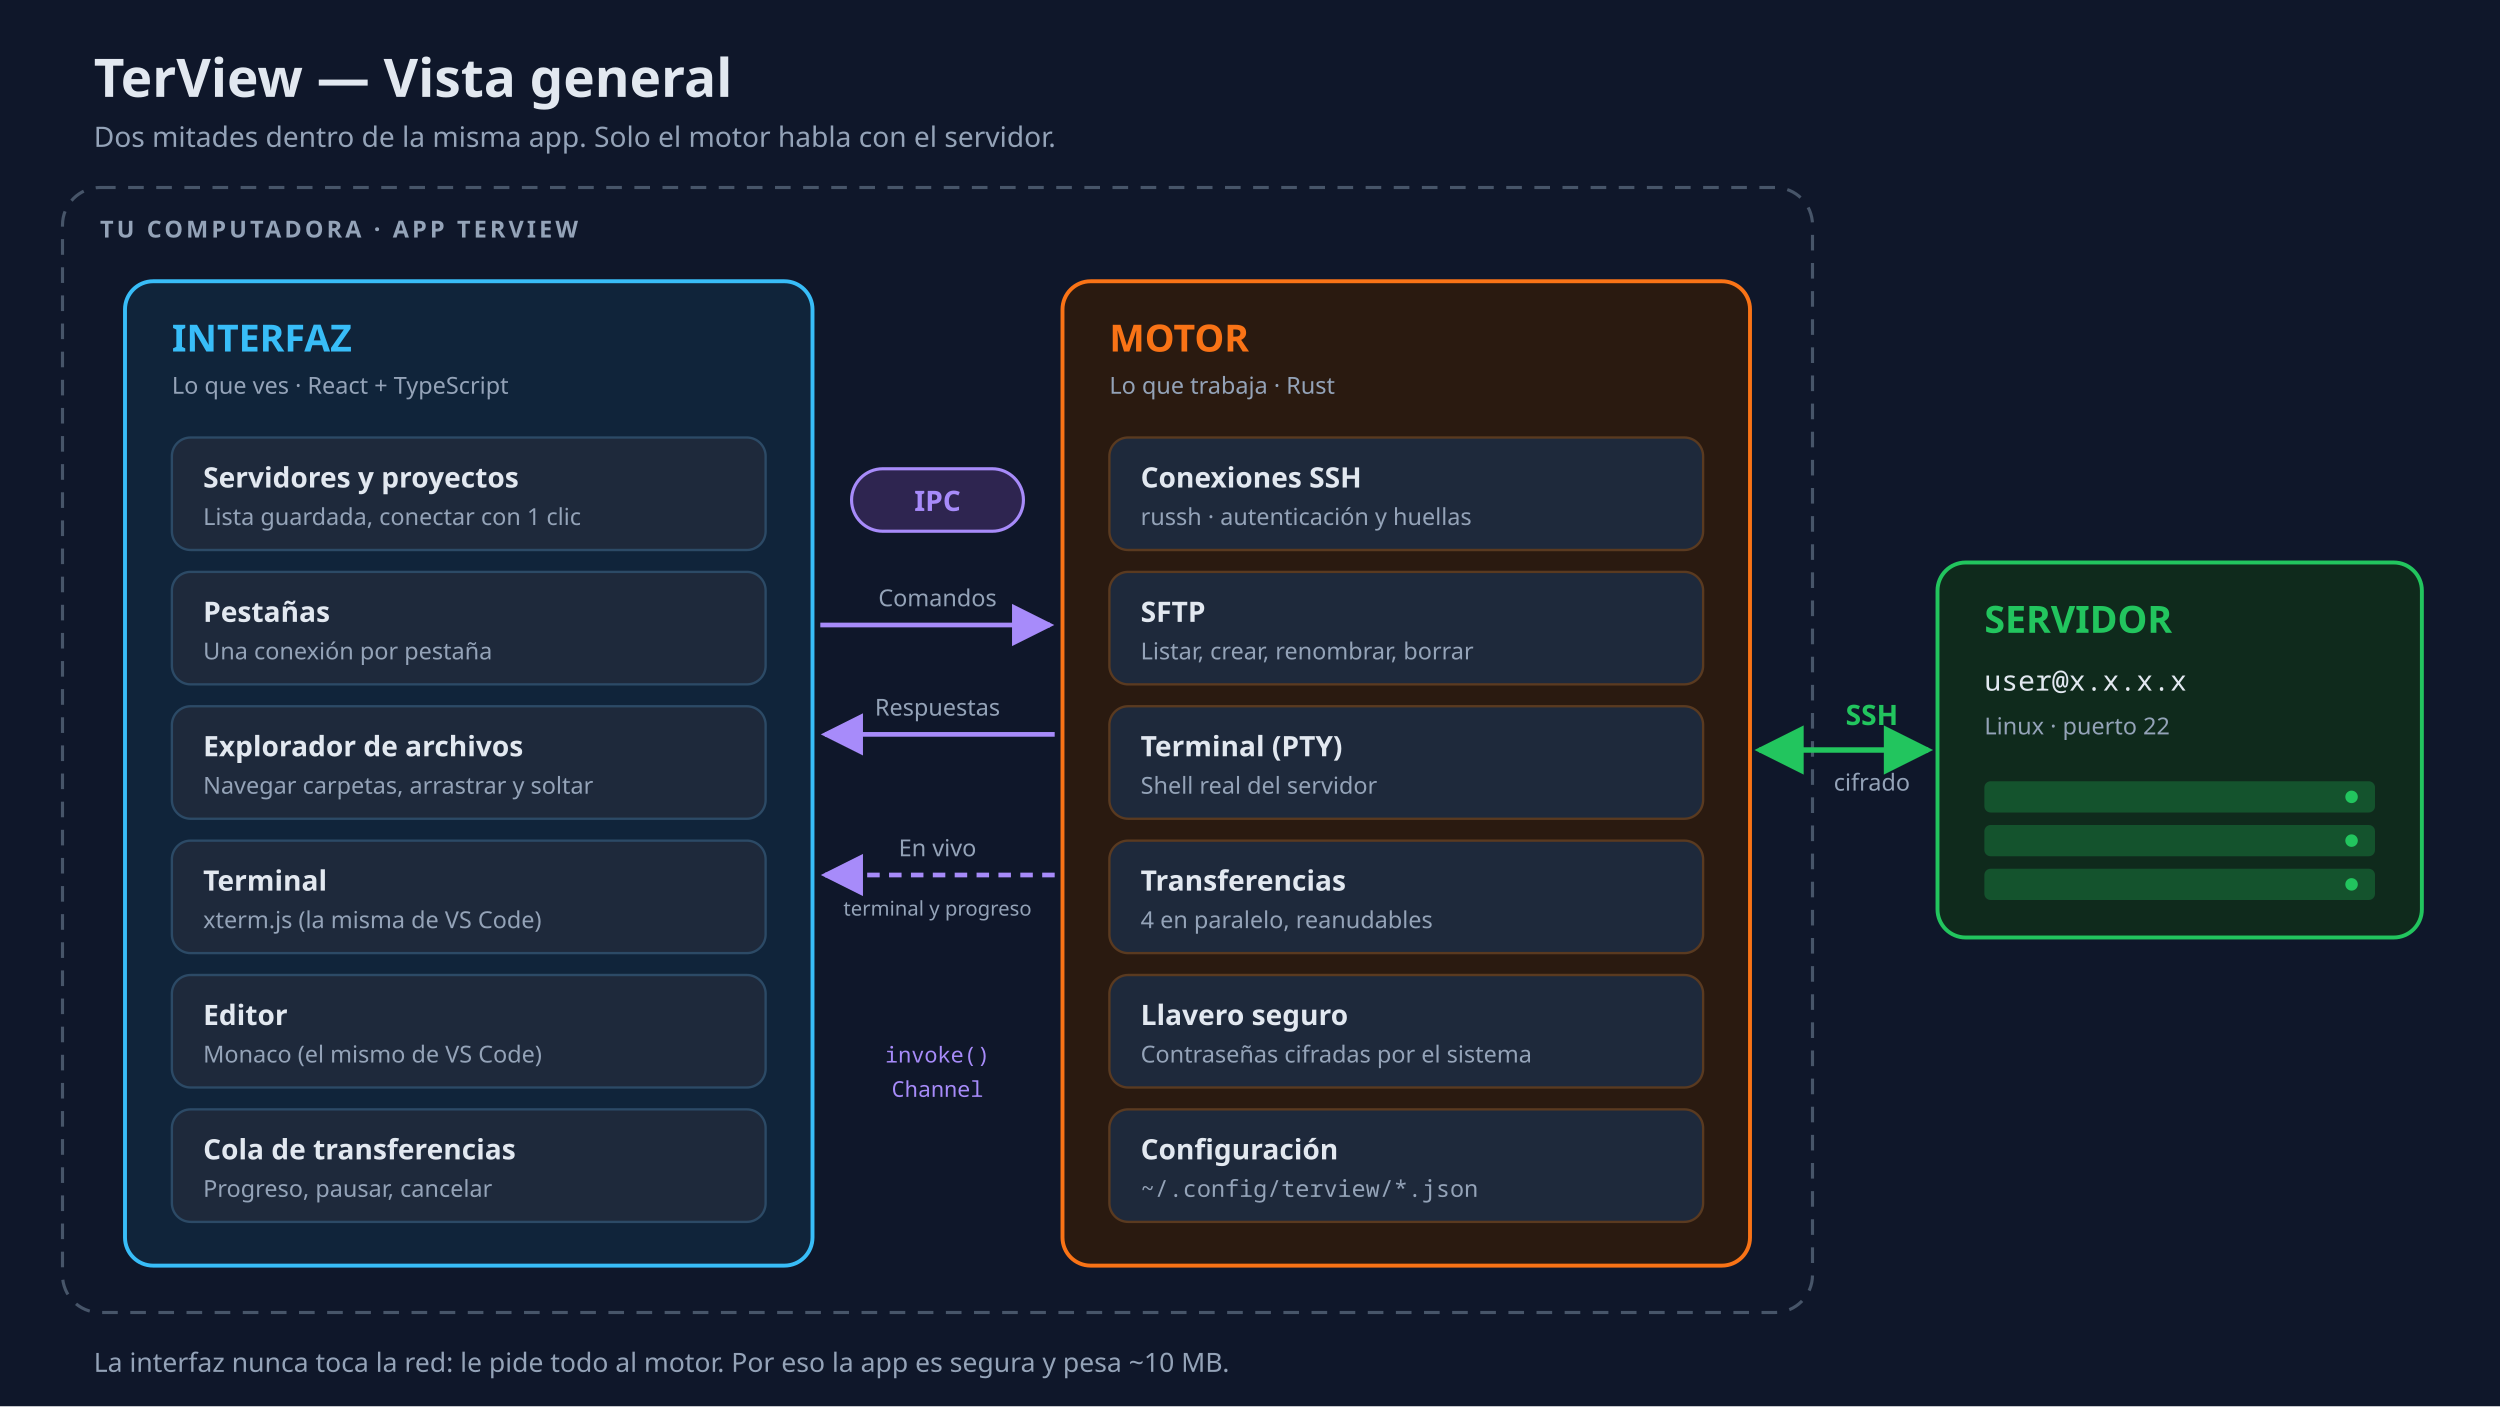
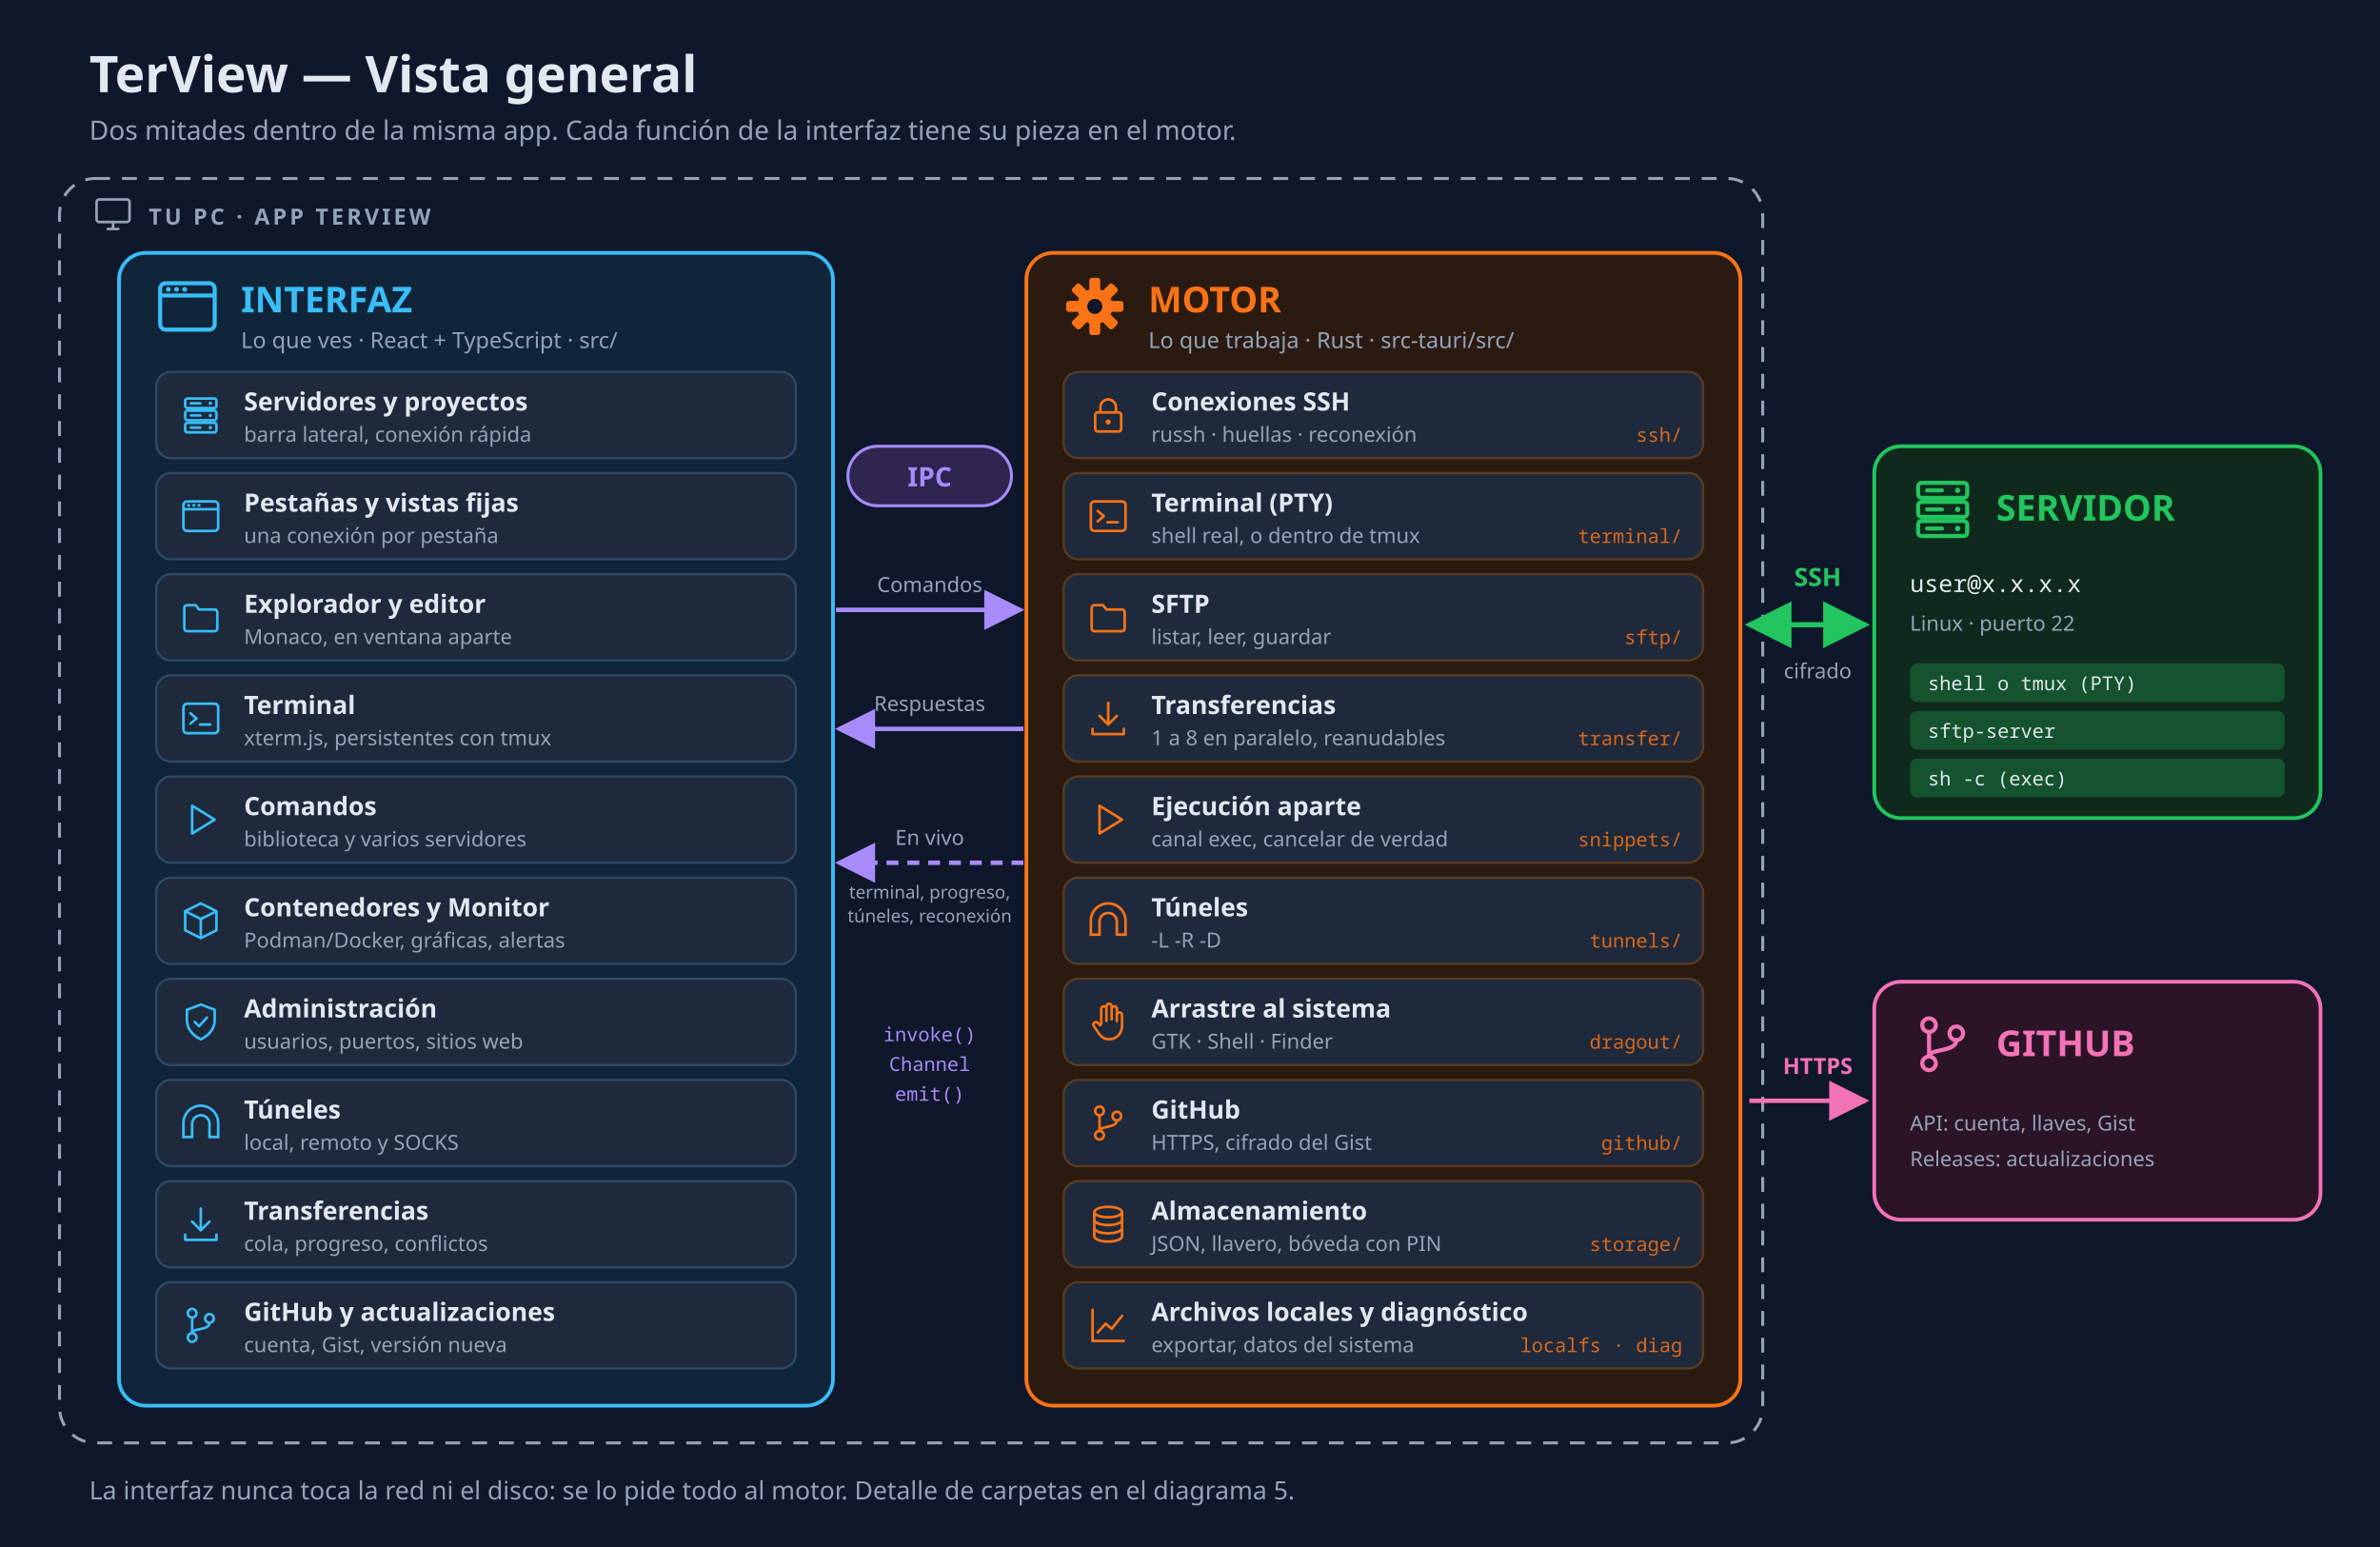
- <svg xmlns="http://www.w3.org/2000/svg" width="1600" height="900" viewBox="0 0 1600 900">
+ <svg xmlns="http://www.w3.org/2000/svg" width="1600" height="1040" viewBox="0 0 1600 1040">
  <defs>
    <marker id="mp" viewBox="0 0 10 10" refX="9" refY="5" markerWidth="9" markerHeight="9" orient="auto-start-reverse">
      <path d="M0,0 L10,5 L0,10 z" fill="#a78bfa" />
    </marker>
    <marker id="mg" viewBox="0 0 10 10" refX="9" refY="5" markerWidth="9" markerHeight="9" orient="auto-start-reverse">
      <path d="M0,0 L10,5 L0,10 z" fill="#22c55e" />
    </marker>
+     <marker id="mk" viewBox="0 0 10 10" refX="9" refY="5" markerWidth="9" markerHeight="9" orient="auto-start-reverse">
+       <path d="M0,0 L10,5 L0,10 z" fill="#f472b6" />
+     </marker>
+     <symbol id="i-pc" viewBox="0 0 48 48">
+       <g fill="none" stroke="currentColor" stroke-width="3" stroke-linecap="round" stroke-linejoin="round">
+         <rect x="5" y="7" width="38" height="26" rx="3" />
+         <path d="M18 41h12M24 33v8" />
+       </g>
+     </symbol>
+     <symbol id="i-window" viewBox="0 0 48 48">
+       <g fill="none" stroke="currentColor" stroke-width="3" stroke-linejoin="round">
+         <rect x="4" y="7" width="40" height="34" rx="4" />
+         <path d="M4 16h40" />
+       </g>
+       <g fill="currentColor">
+         <circle cx="10" cy="11.5" r="1.8" />
+         <circle cx="16" cy="11.5" r="1.8" />
+         <circle cx="22" cy="11.5" r="1.8" />
+       </g>
+     </symbol>
+     <symbol id="i-gear" viewBox="0 0 48 48">
+       <g fill="currentColor">
+         <rect x="20" y="3" width="8" height="10" rx="2" />
+         <rect x="20" y="35" width="8" height="10" rx="2" />
+         <rect x="3" y="20" width="10" height="8" rx="2" />
+         <rect x="35" y="20" width="10" height="8" rx="2" />
+         <rect x="20" y="3" width="8" height="10" rx="2" transform="rotate(45 24 24)" />
+         <rect x="20" y="35" width="8" height="10" rx="2" transform="rotate(45 24 24)" />
+         <rect x="3" y="20" width="10" height="8" rx="2" transform="rotate(45 24 24)" />
+         <rect x="35" y="20" width="10" height="8" rx="2" transform="rotate(45 24 24)" />
+       </g>
+       <circle cx="24" cy="24" r="13" fill="currentColor" />
+       <circle cx="24" cy="24" r="5.5" fill="#0f172a" />
+     </symbol>
+     <symbol id="i-server" viewBox="0 0 48 48">
+       <g fill="none" stroke="currentColor" stroke-width="3" stroke-linejoin="round">
+         <rect x="6" y="5" width="36" height="11" rx="2.5" />
+         <rect x="6" y="19" width="36" height="11" rx="2.5" />
+         <rect x="6" y="33" width="36" height="11" rx="2.5" />
+       </g>
+       <g fill="currentColor">
+         <circle cx="35" cy="10.5" r="2" />
+         <circle cx="35" cy="24.5" r="2" />
+         <circle cx="35" cy="38.5" r="2" />
+         <rect x="11" y="9" width="14" height="3" rx="1.5" />
+         <rect x="11" y="23" width="14" height="3" rx="1.5" />
+         <rect x="11" y="37" width="14" height="3" rx="1.5" />
+       </g>
+     </symbol>
+     <symbol id="i-git" viewBox="0 0 48 48">
+       <g fill="none" stroke="currentColor" stroke-width="3" stroke-linecap="round">
+         <circle cx="14" cy="10" r="5" />
+         <circle cx="14" cy="38" r="5" />
+         <circle cx="34" cy="16" r="5" />
+         <path d="M14 15v18M34 21c0 9-20 6-20 12" />
+       </g>
+     </symbol>
+     <symbol id="i-db" viewBox="0 0 48 48">
+       <g fill="none" stroke="currentColor" stroke-width="3">
+         <ellipse cx="24" cy="10" rx="16" ry="6" />
+         <path d="M8 10v28c0 3.3 7.2 6 16 6s16-2.7 16-6V10" />
+         <path d="M8 19c0 3.3 7.2 6 16 6s16-2.7 16-6M8 28.5c0 3.3 7.2 6 16 6s16-2.7 16-6" />
+       </g>
+     </symbol>
+     <symbol id="i-folder" viewBox="0 0 48 48">
+       <path d="M5 13a3 3 0 0 1 3-3h10l4 5h18a3 3 0 0 1 3 3v19a3 3 0 0 1-3 3H8a3 3 0 0 1-3-3z" fill="none" stroke="currentColor" stroke-width="3" stroke-linejoin="round" />
+     </symbol>
+     <symbol id="i-lock" viewBox="0 0 48 48">
+       <g fill="none" stroke="currentColor" stroke-width="3" stroke-linejoin="round">
+         <rect x="9" y="21" width="30" height="22" rx="3" />
+         <path d="M15 21v-6a9 9 0 0 1 18 0v6" />
+       </g>
+       <circle cx="24" cy="32" r="3" fill="currentColor" />
+     </symbol>
+     <symbol id="i-box" viewBox="0 0 48 48">
+       <g fill="none" stroke="currentColor" stroke-width="3" stroke-linejoin="round">
+         <path d="M24 4 42 13v22L24 44 6 35V13z" />
+         <path d="M6 13l18 9 18-9M24 22v22" />
+       </g>
+     </symbol>
+     <symbol id="i-term" viewBox="0 0 48 48">
+       <g fill="none" stroke="currentColor" stroke-width="3" stroke-linecap="round" stroke-linejoin="round">
+         <rect x="4" y="7" width="40" height="34" rx="4" />
+         <path d="M12 18l7 6-7 6M23 31h12" />
+       </g>
+     </symbol>
+     <symbol id="i-shield" viewBox="0 0 48 48">
+       <g fill="none" stroke="currentColor" stroke-width="3" stroke-linejoin="round" stroke-linecap="round">
+         <path d="M24 4 40 10v12c0 10-7 18-16 22C15 40 8 32 8 22V10z" />
+         <path d="M17 24l5 5 9-10" />
+       </g>
+     </symbol>
+     <symbol id="i-chart" viewBox="0 0 48 48">
+       <g fill="none" stroke="currentColor" stroke-width="3" stroke-linecap="round" stroke-linejoin="round">
+         <path d="M6 6v36h36" />
+         <path d="M12 32l9-10 7 6 12-15" />
+       </g>
+     </symbol>
+     <symbol id="i-tunnel" viewBox="0 0 48 48">
+       <g fill="none" stroke="currentColor" stroke-width="3" stroke-linecap="round" stroke-linejoin="round">
+         <path d="M4 40V24a20 20 0 0 1 40 0v16" />
+         <path d="M14 40V25a10 10 0 0 1 20 0v15" />
+         <path d="M4 40h10M34 40h10" />
+       </g>
+     </symbol>
+     <symbol id="i-play" viewBox="0 0 48 48">
+       <path d="M14 8l26 16-26 16z" fill="none" stroke="currentColor" stroke-width="3" stroke-linejoin="round" />
+     </symbol>
+     <symbol id="i-download" viewBox="0 0 48 48">
+       <g fill="none" stroke="currentColor" stroke-width="3" stroke-linecap="round" stroke-linejoin="round">
+         <path d="M24 6v24M14 21l10 10 10-10M6 36v6h36v-6" />
+       </g>
+     </symbol>
+     <symbol id="i-hand" viewBox="0 0 48 48">
+       <g fill="none" stroke="currentColor" stroke-width="3" stroke-linecap="round" stroke-linejoin="round">
+         <path d="M16 26V9a3 3 0 0 1 6 0v14M22 21V6a3 3 0 0 1 6 0v15M28 21V9a3 3 0 0 1 6 0v14M34 23v-7a3 3 0 0 1 6 0v12c0 9-6 16-15 16-6 0-9-3-12-7l-6-9a3 3 0 0 1 5-3l3 3" />
+       </g>
+     </symbol>
  </defs>
  <style>
    text{font-family:'Noto Sans','DejaVu Sans',sans-serif;fill:#e2e8f0}
    .t{font-size:34px;font-weight:700}
    .st{font-size:18px;fill:#94a3b8}
    .h{font-size:24px;font-weight:700}
-     .b{font-size:18px;font-weight:600}
+     .b{font-size:17px;font-weight:600}
    .s{font-size:15px;fill:#94a3b8}
+     .xs{font-size:14px;fill:#94a3b8}
    .mono{font-family:'Noto Sans Mono','DejaVu Sans Mono',monospace}
+     .z{font-size:15px;font-weight:700;letter-spacing:2px}
    .pi{fill:#1e293b;stroke:#2c4a66;stroke-width:1.5}
    .po{fill:#1e293b;stroke:#5a3a20;stroke-width:1.5}
  </style>
-   <rect width="1600" height="900" fill="#0f172a" />
+   <rect width="1600" height="1040" fill="#0f172a" />
  <text x="60" y="62" class="t">TerView — Vista general</text>
-   <text x="60" y="94" class="st">Dos mitades dentro de la misma app. Solo el motor habla con el servidor.</text>
-   <rect x="40" y="120" width="1120" height="720" rx="24" fill="none" stroke="#475569" stroke-width="2" stroke-dasharray="10 8" />
-   <text x="64" y="152" class="s" style="font-weight:700;letter-spacing:2px">TU COMPUTADORA · APP TERVIEW</text>
-   <rect x="80" y="180" width="440" height="630" rx="18" fill="#10243a" stroke="#38bdf8" stroke-width="2.5" />
-   <text x="110" y="225" class="h" style="fill:#38bdf8">INTERFAZ</text>
-   <text x="110" y="252" class="s">Lo que ves · React + TypeScript</text>
-   <rect x="110" y="280" width="380" height="72" rx="12" class="pi" />
-   <text x="130" y="312" class="b">Servidores y proyectos</text>
-   <text x="130" y="336" class="s">Lista guardada, conectar con 1 clic</text>
-   <rect x="110" y="366" width="380" height="72" rx="12" class="pi" />
-   <text x="130" y="398" class="b">Pestañas</text>
-   <text x="130" y="422" class="s">Una conexión por pestaña</text>
-   <rect x="110" y="452" width="380" height="72" rx="12" class="pi" />
-   <text x="130" y="484" class="b">Explorador de archivos</text>
-   <text x="130" y="508" class="s">Navegar carpetas, arrastrar y soltar</text>
-   <rect x="110" y="538" width="380" height="72" rx="12" class="pi" />
-   <text x="130" y="570" class="b">Terminal</text>
-   <text x="130" y="594" class="s">xterm.js (la misma de VS Code)</text>
-   <rect x="110" y="624" width="380" height="72" rx="12" class="pi" />
-   <text x="130" y="656" class="b">Editor</text>
-   <text x="130" y="680" class="s">Monaco (el mismo de VS Code)</text>
-   <rect x="110" y="710" width="380" height="72" rx="12" class="pi" />
-   <text x="130" y="742" class="b">Cola de transferencias</text>
-   <text x="130" y="766" class="s">Progreso, pausar, cancelar</text>
-   <rect x="545" y="300" width="110" height="40" rx="20" fill="#2e2550" stroke="#a78bfa" stroke-width="2" />
-   <text x="600" y="327" text-anchor="middle" style="fill:#a78bfa;font-weight:700;font-size:18px">IPC</text>
-   <text x="600" y="388" text-anchor="middle" class="s">Comandos</text>
-   <line x1="525" y1="400" x2="672" y2="400" stroke="#a78bfa" stroke-width="3" marker-end="url(#mp)" />
-   <text x="600" y="458" text-anchor="middle" class="s">Respuestas</text>
-   <line x1="675" y1="470" x2="528" y2="470" stroke="#a78bfa" stroke-width="3" marker-end="url(#mp)" />
-   <text x="600" y="548" text-anchor="middle" class="s">En vivo</text>
-   <line x1="675" y1="560" x2="528" y2="560" stroke="#a78bfa" stroke-width="3" stroke-dasharray="8 6" marker-end="url(#mp)" />
-   <text x="600" y="586" text-anchor="middle" style="font-size:13px;fill:#94a3b8">terminal y progreso</text>
-   <text x="600" y="680" text-anchor="middle" class="mono" style="font-size:14px;fill:#a78bfa">invoke()</text>
-   <text x="600" y="702" text-anchor="middle" class="mono" style="font-size:14px;fill:#a78bfa">Channel</text>
-   <rect x="680" y="180" width="440" height="630" rx="18" fill="#2a1a10" stroke="#f97316" stroke-width="2.5" />
-   <text x="710" y="225" class="h" style="fill:#f97316">MOTOR</text>
-   <text x="710" y="252" class="s">Lo que trabaja · Rust</text>
-   <rect x="710" y="280" width="380" height="72" rx="12" class="po" />
-   <text x="730" y="312" class="b">Conexiones SSH</text>
-   <text x="730" y="336" class="s">russh · autenticación y huellas</text>
-   <rect x="710" y="366" width="380" height="72" rx="12" class="po" />
-   <text x="730" y="398" class="b">SFTP</text>
-   <text x="730" y="422" class="s">Listar, crear, renombrar, borrar</text>
-   <rect x="710" y="452" width="380" height="72" rx="12" class="po" />
-   <text x="730" y="484" class="b">Terminal (PTY)</text>
-   <text x="730" y="508" class="s">Shell real del servidor</text>
-   <rect x="710" y="538" width="380" height="72" rx="12" class="po" />
-   <text x="730" y="570" class="b">Transferencias</text>
-   <text x="730" y="594" class="s">4 en paralelo, reanudables</text>
-   <rect x="710" y="624" width="380" height="72" rx="12" class="po" />
-   <text x="730" y="656" class="b">Llavero seguro</text>
-   <text x="730" y="680" class="s">Contraseñas cifradas por el sistema</text>
-   <rect x="710" y="710" width="380" height="72" rx="12" class="po" />
-   <text x="730" y="742" class="b">Configuración</text>
-   <text x="730" y="766" class="s mono">~/.config/terview/*.json</text>
-   <line x1="1126" y1="480" x2="1234" y2="480" stroke="#22c55e" stroke-width="3.5" marker-start="url(#mg)" marker-end="url(#mg)" />
-   <text x="1198" y="464" text-anchor="middle" style="fill:#22c55e;font-weight:700;font-size:18px">SSH</text>
-   <text x="1198" y="506" text-anchor="middle" class="s">cifrado</text>
-   <rect x="1240" y="360" width="310" height="240" rx="18" fill="#0f2a1c" stroke="#22c55e" stroke-width="2.5" />
-   <text x="1270" y="405" class="h" style="fill:#22c55e">SERVIDOR</text>
-   <text x="1270" y="442" class="b mono" style="font-weight:400">user@x.x.x.x</text>
-   <text x="1270" y="470" class="s">Linux · puerto 22</text>
-   <rect x="1270" y="500" width="250" height="20" rx="4" fill="#14532d" />
-   <circle cx="1505" cy="510" r="4" fill="#22c55e" />
-   <rect x="1270" y="528" width="250" height="20" rx="4" fill="#14532d" />
-   <circle cx="1505" cy="538" r="4" fill="#22c55e" />
-   <rect x="1270" y="556" width="250" height="20" rx="4" fill="#14532d" />
-   <circle cx="1505" cy="566" r="4" fill="#22c55e" />
-   <text x="60" y="878" style="font-size:17px;fill:#94a3b8">La interfaz nunca toca la red: le pide todo al motor. Por eso la app es segura y pesa ~10 MB.</text>
+   <text x="60" y="94" class="st">Dos mitades dentro de la misma app. Cada función de la interfaz tiene su pieza en el motor.</text>
+   <rect x="40" y="120" width="1145" height="850" rx="24" fill="none" stroke="#94a3b8" stroke-width="2" stroke-dasharray="10 8" />
+   <use href="#i-pc" x="62" y="130" width="28" height="28" style="color:#94a3b8" />
+   <text x="100" y="151" class="z" style="fill:#94a3b8">TU PC · APP TERVIEW</text>
+   <rect x="80" y="170" width="480" height="775" rx="18" fill="#10243a" stroke="#38bdf8" stroke-width="2.5" />
+   <use href="#i-window" x="104" y="184" width="44" height="44" style="color:#38bdf8" />
+   <text x="162" y="210" class="h" style="fill:#38bdf8">INTERFAZ</text>
+   <text x="162" y="234" class="s">Lo que ves · React + TypeScript · src/</text>
+   <rect x="690" y="170" width="480" height="775" rx="18" fill="#2a1a10" stroke="#f97316" stroke-width="2.5" />
+   <use href="#i-gear" x="714" y="184" width="44" height="44" style="color:#f97316" />
+   <text x="772" y="210" class="h" style="fill:#f97316">MOTOR</text>
+   <text x="772" y="234" class="s">Lo que trabaja · Rust · src-tauri/src/</text>
+   <rect x="105" y="250" width="430" height="58" rx="10" class="pi" />
+   <use href="#i-server" x="121" y="265" width="28" height="28" style="color:#38bdf8" />
+   <text x="164" y="276" class="b">Servidores y proyectos</text>
+   <text x="164" y="297" class="xs">barra lateral, conexión rápida</text>
+   <rect x="105" y="318" width="430" height="58" rx="10" class="pi" />
+   <use href="#i-window" x="121" y="333" width="28" height="28" style="color:#38bdf8" />
+   <text x="164" y="344" class="b">Pestañas y vistas fijas</text>
+   <text x="164" y="365" class="xs">una conexión por pestaña</text>
+   <rect x="105" y="386" width="430" height="58" rx="10" class="pi" />
+   <use href="#i-folder" x="121" y="401" width="28" height="28" style="color:#38bdf8" />
+   <text x="164" y="412" class="b">Explorador y editor</text>
+   <text x="164" y="433" class="xs">Monaco, en ventana aparte</text>
+   <rect x="105" y="454" width="430" height="58" rx="10" class="pi" />
+   <use href="#i-term" x="121" y="469" width="28" height="28" style="color:#38bdf8" />
+   <text x="164" y="480" class="b">Terminal</text>
+   <text x="164" y="501" class="xs">xterm.js, persistentes con tmux</text>
+   <rect x="105" y="522" width="430" height="58" rx="10" class="pi" />
+   <use href="#i-play" x="121" y="537" width="28" height="28" style="color:#38bdf8" />
+   <text x="164" y="548" class="b">Comandos</text>
+   <text x="164" y="569" class="xs">biblioteca y varios servidores</text>
+   <rect x="105" y="590" width="430" height="58" rx="10" class="pi" />
+   <use href="#i-box" x="121" y="605" width="28" height="28" style="color:#38bdf8" />
+   <text x="164" y="616" class="b">Contenedores y Monitor</text>
+   <text x="164" y="637" class="xs">Podman/Docker, gráficas, alertas</text>
+   <rect x="105" y="658" width="430" height="58" rx="10" class="pi" />
+   <use href="#i-shield" x="121" y="673" width="28" height="28" style="color:#38bdf8" />
+   <text x="164" y="684" class="b">Administración</text>
+   <text x="164" y="705" class="xs">usuarios, puertos, sitios web</text>
+   <rect x="105" y="726" width="430" height="58" rx="10" class="pi" />
+   <use href="#i-tunnel" x="121" y="741" width="28" height="28" style="color:#38bdf8" />
+   <text x="164" y="752" class="b">Túneles</text>
+   <text x="164" y="773" class="xs">local, remoto y SOCKS</text>
+   <rect x="105" y="794" width="430" height="58" rx="10" class="pi" />
+   <use href="#i-download" x="121" y="809" width="28" height="28" style="color:#38bdf8" />
+   <text x="164" y="820" class="b">Transferencias</text>
+   <text x="164" y="841" class="xs">cola, progreso, conflictos</text>
+   <rect x="105" y="862" width="430" height="58" rx="10" class="pi" />
+   <use href="#i-git" x="121" y="877" width="28" height="28" style="color:#38bdf8" />
+   <text x="164" y="888" class="b">GitHub y actualizaciones</text>
+   <text x="164" y="909" class="xs">cuenta, Gist, versión nueva</text>
+   <rect x="715" y="250" width="430" height="58" rx="10" class="po" />
+   <use href="#i-lock" x="731" y="265" width="28" height="28" style="color:#f97316" />
+   <text x="774" y="276" class="b">Conexiones SSH</text>
+   <text x="774" y="297" class="xs">russh · huellas · reconexión</text>
+   <text x="1131" y="297" text-anchor="end" class="mono" style="font-size:13px;fill:#f97316;opacity:.85">ssh/</text>
+   <rect x="715" y="318" width="430" height="58" rx="10" class="po" />
+   <use href="#i-term" x="731" y="333" width="28" height="28" style="color:#f97316" />
+   <text x="774" y="344" class="b">Terminal (PTY)</text>
+   <text x="774" y="365" class="xs">shell real, o dentro de tmux</text>
+   <text x="1131" y="365" text-anchor="end" class="mono" style="font-size:13px;fill:#f97316;opacity:.85">terminal/</text>
+   <rect x="715" y="386" width="430" height="58" rx="10" class="po" />
+   <use href="#i-folder" x="731" y="401" width="28" height="28" style="color:#f97316" />
+   <text x="774" y="412" class="b">SFTP</text>
+   <text x="774" y="433" class="xs">listar, leer, guardar</text>
+   <text x="1131" y="433" text-anchor="end" class="mono" style="font-size:13px;fill:#f97316;opacity:.85">sftp/</text>
+   <rect x="715" y="454" width="430" height="58" rx="10" class="po" />
+   <use href="#i-download" x="731" y="469" width="28" height="28" style="color:#f97316" />
+   <text x="774" y="480" class="b">Transferencias</text>
+   <text x="774" y="501" class="xs">1 a 8 en paralelo, reanudables</text>
+   <text x="1131" y="501" text-anchor="end" class="mono" style="font-size:13px;fill:#f97316;opacity:.85">transfer/</text>
+   <rect x="715" y="522" width="430" height="58" rx="10" class="po" />
+   <use href="#i-play" x="731" y="537" width="28" height="28" style="color:#f97316" />
+   <text x="774" y="548" class="b">Ejecución aparte</text>
+   <text x="774" y="569" class="xs">canal exec, cancelar de verdad</text>
+   <text x="1131" y="569" text-anchor="end" class="mono" style="font-size:13px;fill:#f97316;opacity:.85">snippets/</text>
+   <rect x="715" y="590" width="430" height="58" rx="10" class="po" />
+   <use href="#i-tunnel" x="731" y="605" width="28" height="28" style="color:#f97316" />
+   <text x="774" y="616" class="b">Túneles</text>
+   <text x="774" y="637" class="xs">-L  -R  -D</text>
+   <text x="1131" y="637" text-anchor="end" class="mono" style="font-size:13px;fill:#f97316;opacity:.85">tunnels/</text>
+   <rect x="715" y="658" width="430" height="58" rx="10" class="po" />
+   <use href="#i-hand" x="731" y="673" width="28" height="28" style="color:#f97316" />
+   <text x="774" y="684" class="b">Arrastre al sistema</text>
+   <text x="774" y="705" class="xs">GTK · Shell · Finder</text>
+   <text x="1131" y="705" text-anchor="end" class="mono" style="font-size:13px;fill:#f97316;opacity:.85">dragout/</text>
+   <rect x="715" y="726" width="430" height="58" rx="10" class="po" />
+   <use href="#i-git" x="731" y="741" width="28" height="28" style="color:#f97316" />
+   <text x="774" y="752" class="b">GitHub</text>
+   <text x="774" y="773" class="xs">HTTPS, cifrado del Gist</text>
+   <text x="1131" y="773" text-anchor="end" class="mono" style="font-size:13px;fill:#f97316;opacity:.85">github/</text>
+   <rect x="715" y="794" width="430" height="58" rx="10" class="po" />
+   <use href="#i-db" x="731" y="809" width="28" height="28" style="color:#f97316" />
+   <text x="774" y="820" class="b">Almacenamiento</text>
+   <text x="774" y="841" class="xs">JSON, llavero, bóveda con PIN</text>
+   <text x="1131" y="841" text-anchor="end" class="mono" style="font-size:13px;fill:#f97316;opacity:.85">storage/</text>
+   <rect x="715" y="862" width="430" height="58" rx="10" class="po" />
+   <use href="#i-chart" x="731" y="877" width="28" height="28" style="color:#f97316" />
+   <text x="774" y="888" class="b">Archivos locales y diagnóstico</text>
+   <text x="774" y="909" class="xs">exportar, datos del sistema</text>
+   <text x="1131" y="909" text-anchor="end" class="mono" style="font-size:13px;fill:#f97316;opacity:.85">localfs · diag</text>
+   <rect x="570" y="300" width="110" height="40" rx="20" fill="#2e2550" stroke="#a78bfa" stroke-width="2" />
+   <text x="625" y="327" text-anchor="middle" style="fill:#a78bfa;font-weight:700;font-size:18px">IPC</text>
+   <text x="625" y="398" text-anchor="middle" class="xs">Comandos</text>
+   <line x1="562" y1="410" x2="686" y2="410" stroke="#a78bfa" stroke-width="3" marker-end="url(#mp)" />
+   <text x="625" y="478" text-anchor="middle" class="xs">Respuestas</text>
+   <line x1="688" y1="490" x2="564" y2="490" stroke="#a78bfa" stroke-width="3" marker-end="url(#mp)" />
+   <text x="625" y="568" text-anchor="middle" class="xs">En vivo</text>
+   <line x1="688" y1="580" x2="564" y2="580" stroke="#a78bfa" stroke-width="3" stroke-dasharray="8 6" marker-end="url(#mp)" />
+   <text x="625" y="604" text-anchor="middle" style="font-size:12px;fill:#94a3b8">terminal, progreso,</text>
+   <text x="625" y="620" text-anchor="middle" style="font-size:12px;fill:#94a3b8">túneles, reconexión</text>
+   <text x="625" y="700" text-anchor="middle" class="mono" style="font-size:13px;fill:#a78bfa">invoke()</text>
+   <text x="625" y="720" text-anchor="middle" class="mono" style="font-size:13px;fill:#a78bfa">Channel</text>
+   <text x="625" y="740" text-anchor="middle" class="mono" style="font-size:13px;fill:#a78bfa">emit()</text>
+   <line x1="1176" y1="420" x2="1254" y2="420" stroke="#22c55e" stroke-width="3.5" marker-start="url(#mg)" marker-end="url(#mg)" />
+   <text x="1222" y="394" text-anchor="middle" style="fill:#22c55e;font-weight:700;font-size:17px">SSH</text>
+   <text x="1222" y="456" text-anchor="middle" class="xs">cifrado</text>
+   <rect x="1260" y="300" width="300" height="250" rx="18" fill="#0f2a1c" stroke="#22c55e" stroke-width="2.5" />
+   <use href="#i-server" x="1284" y="320" width="44" height="44" style="color:#22c55e" />
+   <text x="1342" y="350" class="h" style="fill:#22c55e">SERVIDOR</text>
+   <text x="1284" y="398" class="mono" style="font-size:16px">user@x.x.x.x</text>
+   <text x="1284" y="424" class="xs">Linux · puerto 22</text>
+   <rect x="1284" y="446" width="252" height="26" rx="5" fill="#14532d" />
+   <text x="1296" y="464" class="mono" style="font-size:13px">shell o tmux (PTY)</text>
+   <rect x="1284" y="478" width="252" height="26" rx="5" fill="#14532d" />
+   <text x="1296" y="496" class="mono" style="font-size:13px">sftp-server</text>
+   <rect x="1284" y="510" width="252" height="26" rx="5" fill="#14532d" />
+   <text x="1296" y="528" class="mono" style="font-size:13px">sh -c (exec)</text>
+   <line x1="1176" y1="740" x2="1254" y2="740" stroke="#f472b6" stroke-width="3" marker-end="url(#mk)" />
+   <text x="1222" y="722" text-anchor="middle" style="fill:#f472b6;font-weight:700;font-size:15px">HTTPS</text>
+   <rect x="1260" y="660" width="300" height="160" rx="18" fill="#2a1426" stroke="#f472b6" stroke-width="2.5" />
+   <use href="#i-git" x="1284" y="680" width="44" height="44" style="color:#f472b6" />
+   <text x="1342" y="710" class="h" style="fill:#f472b6">GITHUB</text>
+   <text x="1284" y="760" class="xs">API: cuenta, llaves, Gist</text>
+   <text x="1284" y="784" class="xs">Releases: actualizaciones</text>
+   <text x="60" y="1008" style="font-size:17px;fill:#94a3b8">La interfaz nunca toca la red ni el disco: se lo pide todo al motor. Detalle de carpetas en el diagrama 5.</text>
</svg>
